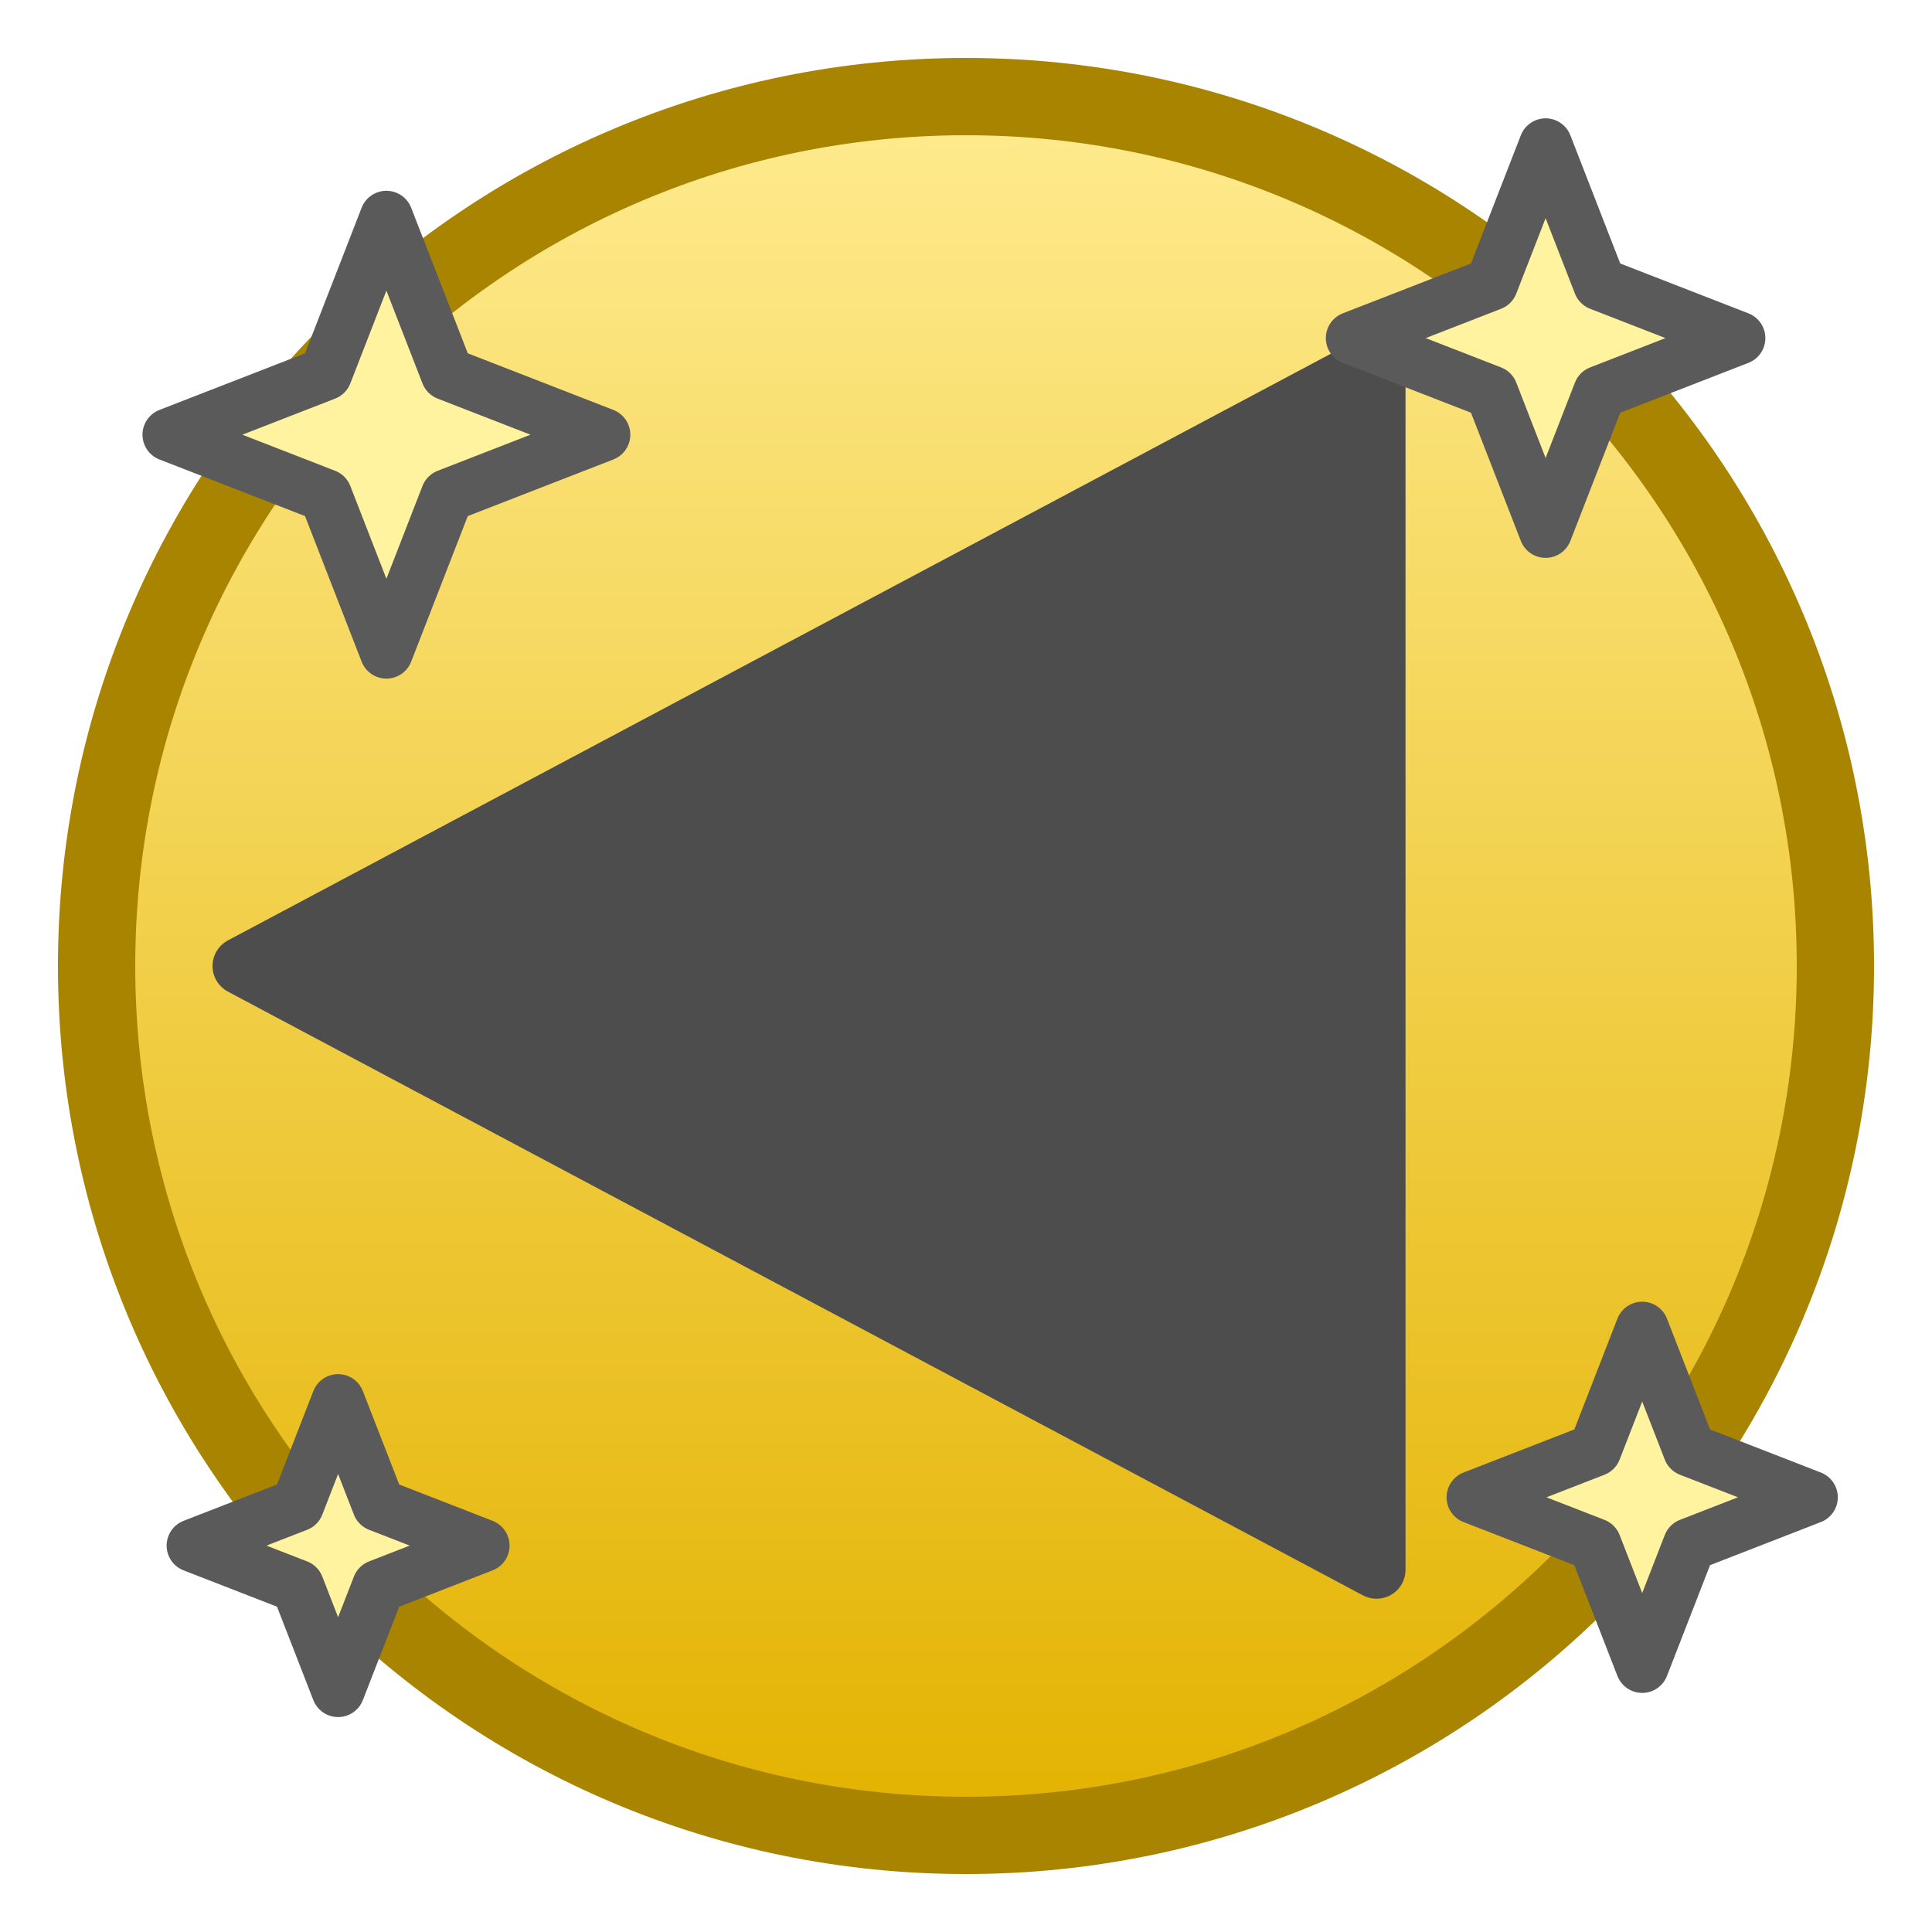
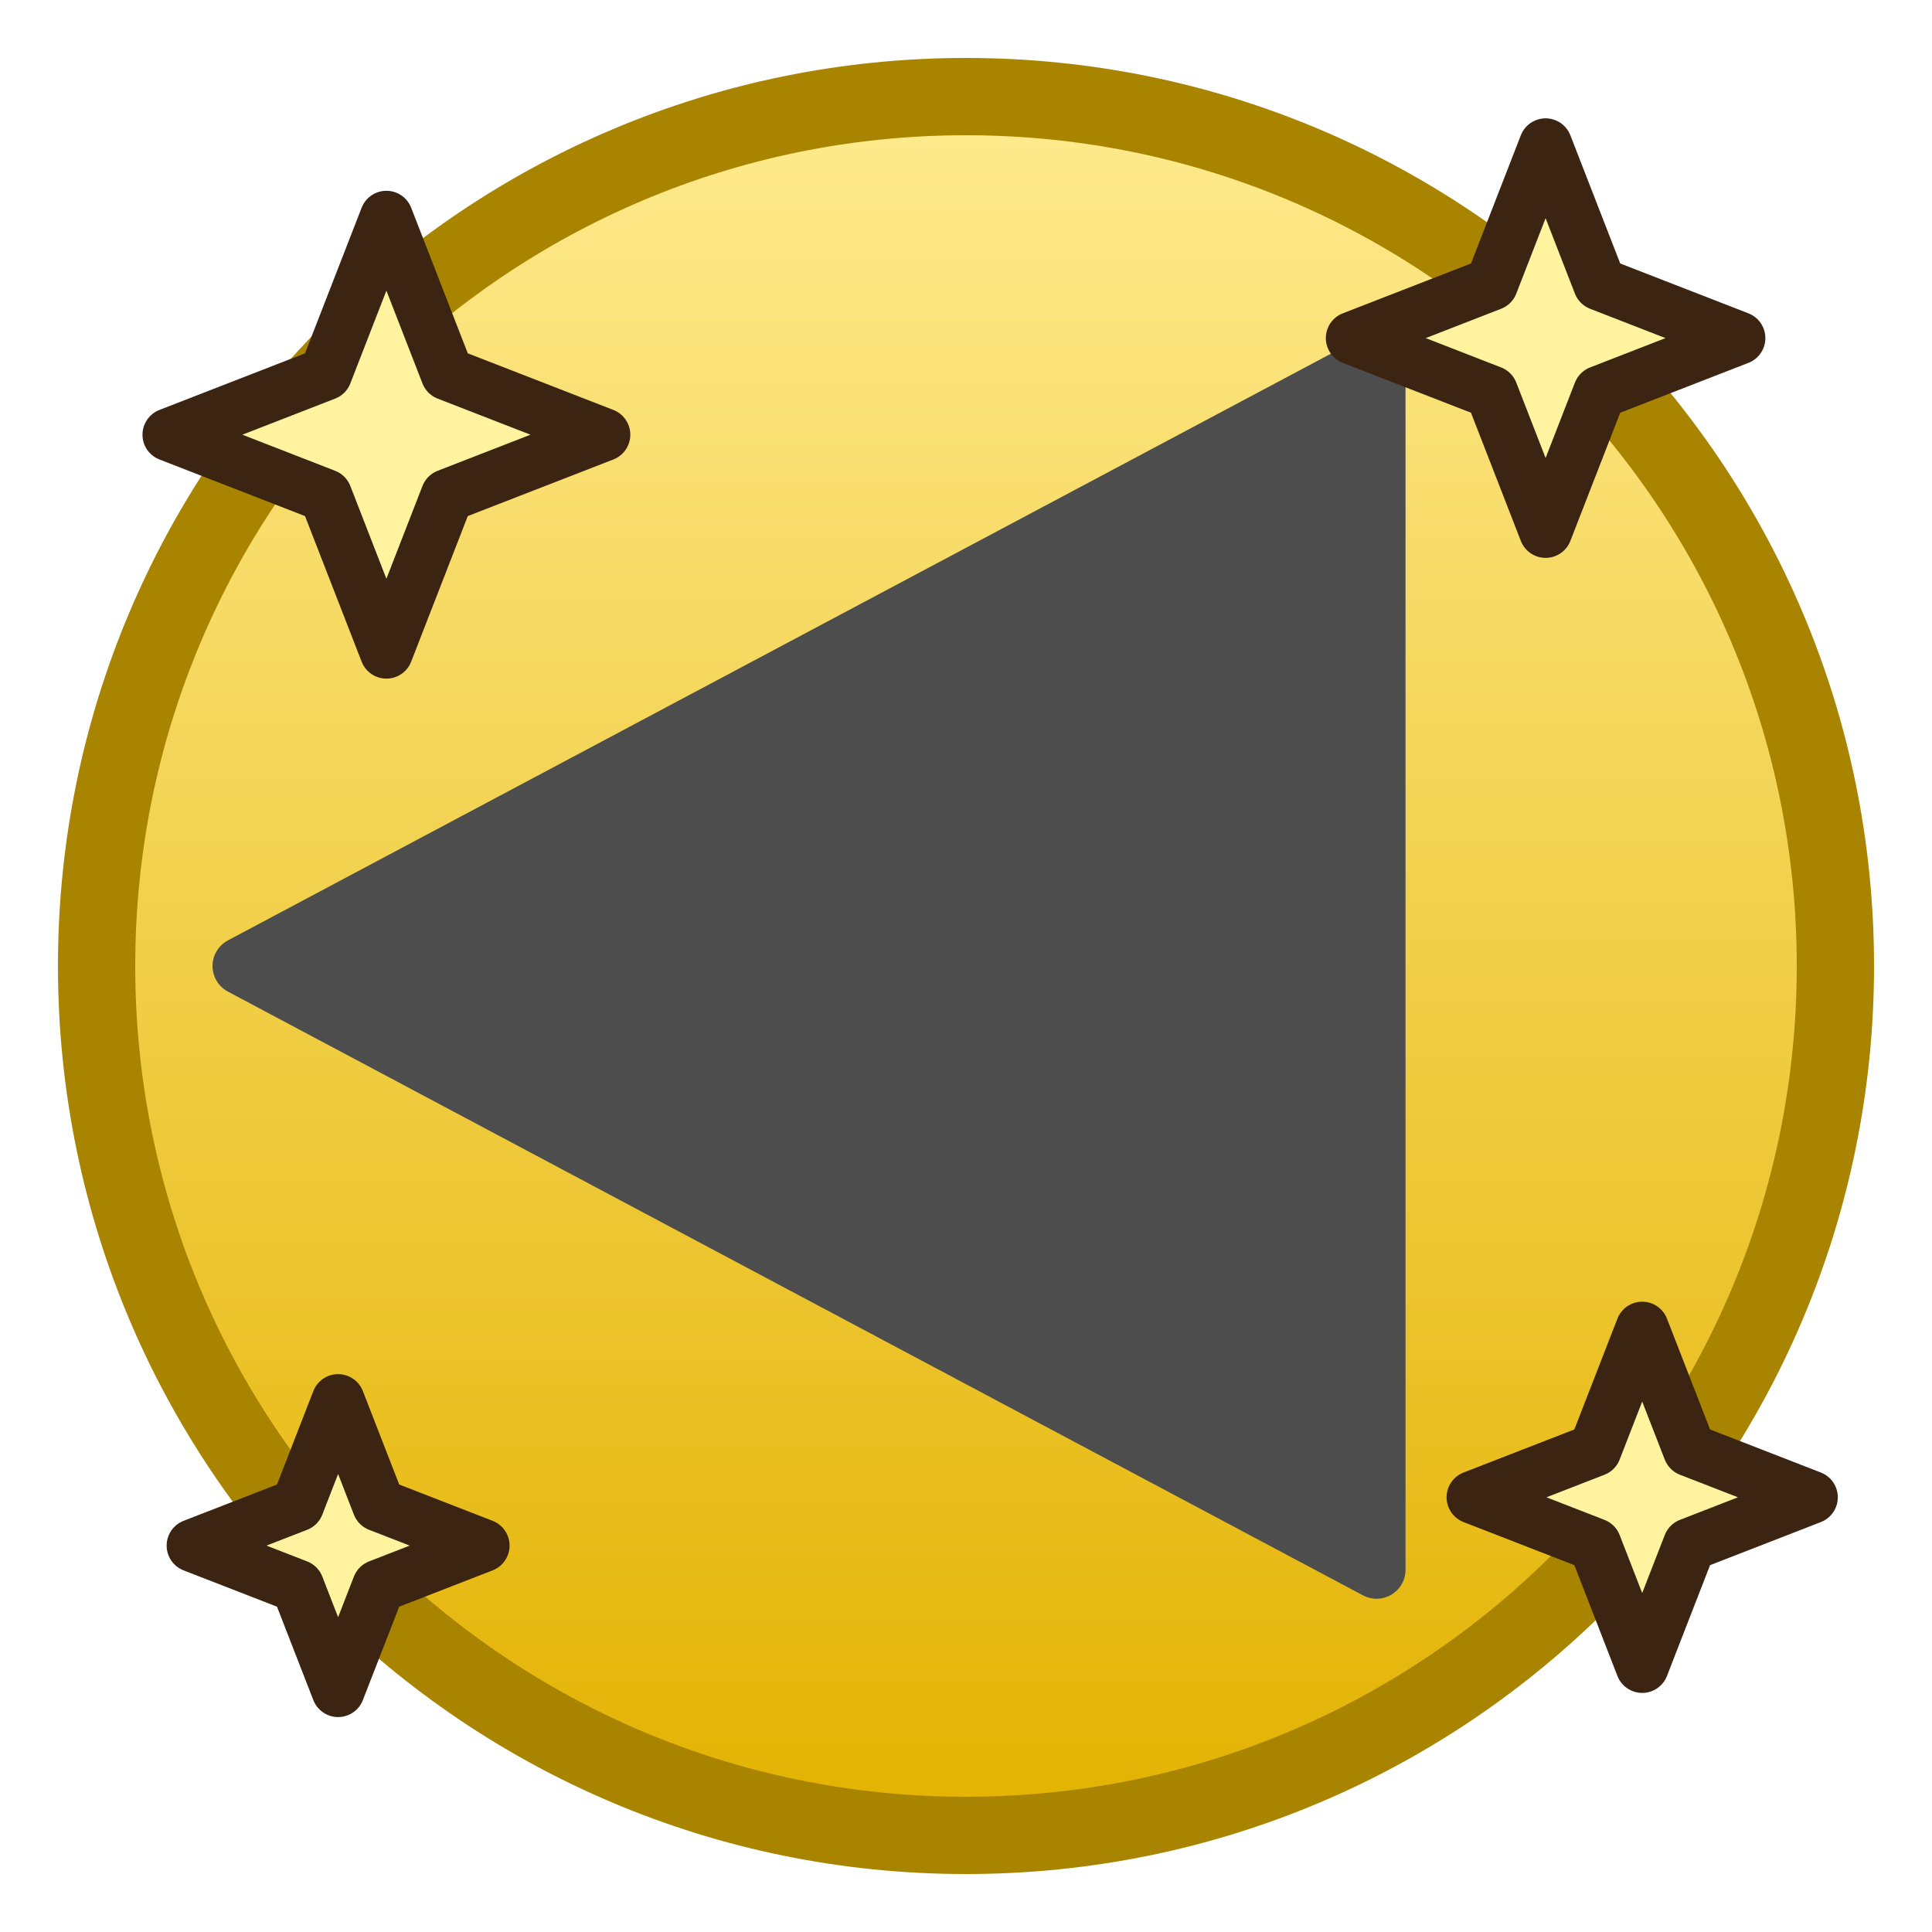
<svg xmlns="http://www.w3.org/2000/svg" width="40" height="40" viewBox="0 0 40 40" role="img" aria-labelledby="title">
  <defs>
    <linearGradient id="gK" x1="0" y1="0" x2="0" y2="1">
      <stop offset="0" stop-color="#FFEB8F" />
      <stop offset="1" stop-color="#E3B200" />
    </linearGradient>
  </defs>
  <g>
    <animate attributeName="opacity" values="1;0.35;1" keyTimes="0;0.5;1" calcMode="spline" keySplines="0.45 0 0.55 1;0.45 0 0.55 1" dur="1.4s" repeatCount="indefinite" />
    <circle cx="20" cy="20" r="18" fill="url(#gK)" stroke="#A88400" stroke-width="1.6" />
  </g>
  <g transform="rotate(270 20 20)">
    <path d="M20,5 L32.5,28.5 L7.5,28.5 Z" fill="#4D4D4D" stroke="#4D4D4D" stroke-width="1.2" stroke-linejoin="round" />
  </g>
-   <path d="M8,4.5 L9.26,7.74 L12.5,9 L9.26,10.26 L8,13.5 L6.74,10.26 L3.5,9 L6.74,7.74 Z" fill="#FFF3A0" stroke="#5A5A5A" stroke-width="1.1" stroke-linejoin="round">
+   <path d="M8,4.5 L9.26,7.74 L12.5,9 L9.26,10.26 L8,13.5 L6.74,10.26 L3.5,9 L6.74,7.74 Z" fill="#FFF3A0" stroke="#3B2412" stroke-width="1.1" stroke-linejoin="round">
    <animate attributeName="opacity" values="0.15;1;0.15" dur="1.2s" begin="0s" repeatCount="indefinite" />
  </path>
-   <path d="M32,3 L33.12,5.88 L36,7 L33.12,8.12 L32,11 L30.88,8.12 L28,7 L30.88,5.88 Z" fill="#FFF3A0" stroke="#5A5A5A" stroke-width="1.1" stroke-linejoin="round">
+   <path d="M32,3 L33.12,5.88 L36,7 L33.12,8.12 L32,11 L30.88,8.12 L28,7 L30.88,5.88 Z" fill="#FFF3A0" stroke="#3B2412" stroke-width="1.1" stroke-linejoin="round">
    <animate attributeName="opacity" values="0.15;1;0.15" dur="1.2s" begin="0.4s" repeatCount="indefinite" />
  </path>
-   <path d="M34,27.5 L34.98,30.02 L37.5,31 L34.98,31.98 L34,34.5 L33.02,31.98 L30.5,31 L33.02,30.02 Z" fill="#FFF3A0" stroke="#5A5A5A" stroke-width="1.1" stroke-linejoin="round">
+   <path d="M34,27.5 L34.98,30.02 L37.5,31 L34.98,31.98 L34,34.5 L33.02,31.98 L30.5,31 L33.02,30.02 Z" fill="#FFF3A0" stroke="#3B2412" stroke-width="1.1" stroke-linejoin="round">
    <animate attributeName="opacity" values="0.15;1;0.15" dur="1.2s" begin="0.8s" repeatCount="indefinite" />
  </path>
-   <path d="M7,29 L7.84,31.16 L10,32 L7.84,32.84 L7,35 L6.16,32.84 L4,32 L6.16,31.16 Z" fill="#FFF3A0" stroke="#5A5A5A" stroke-width="1.1" stroke-linejoin="round">
+   <path d="M7,29 L7.84,31.16 L10,32 L7.84,32.84 L7,35 L6.16,32.84 L4,32 L6.16,31.16 Z" fill="#FFF3A0" stroke="#3B2412" stroke-width="1.1" stroke-linejoin="round">
    <animate attributeName="opacity" values="0.15;1;0.15" dur="1.2s" begin="0.2s" repeatCount="indefinite" />
  </path>
</svg>
